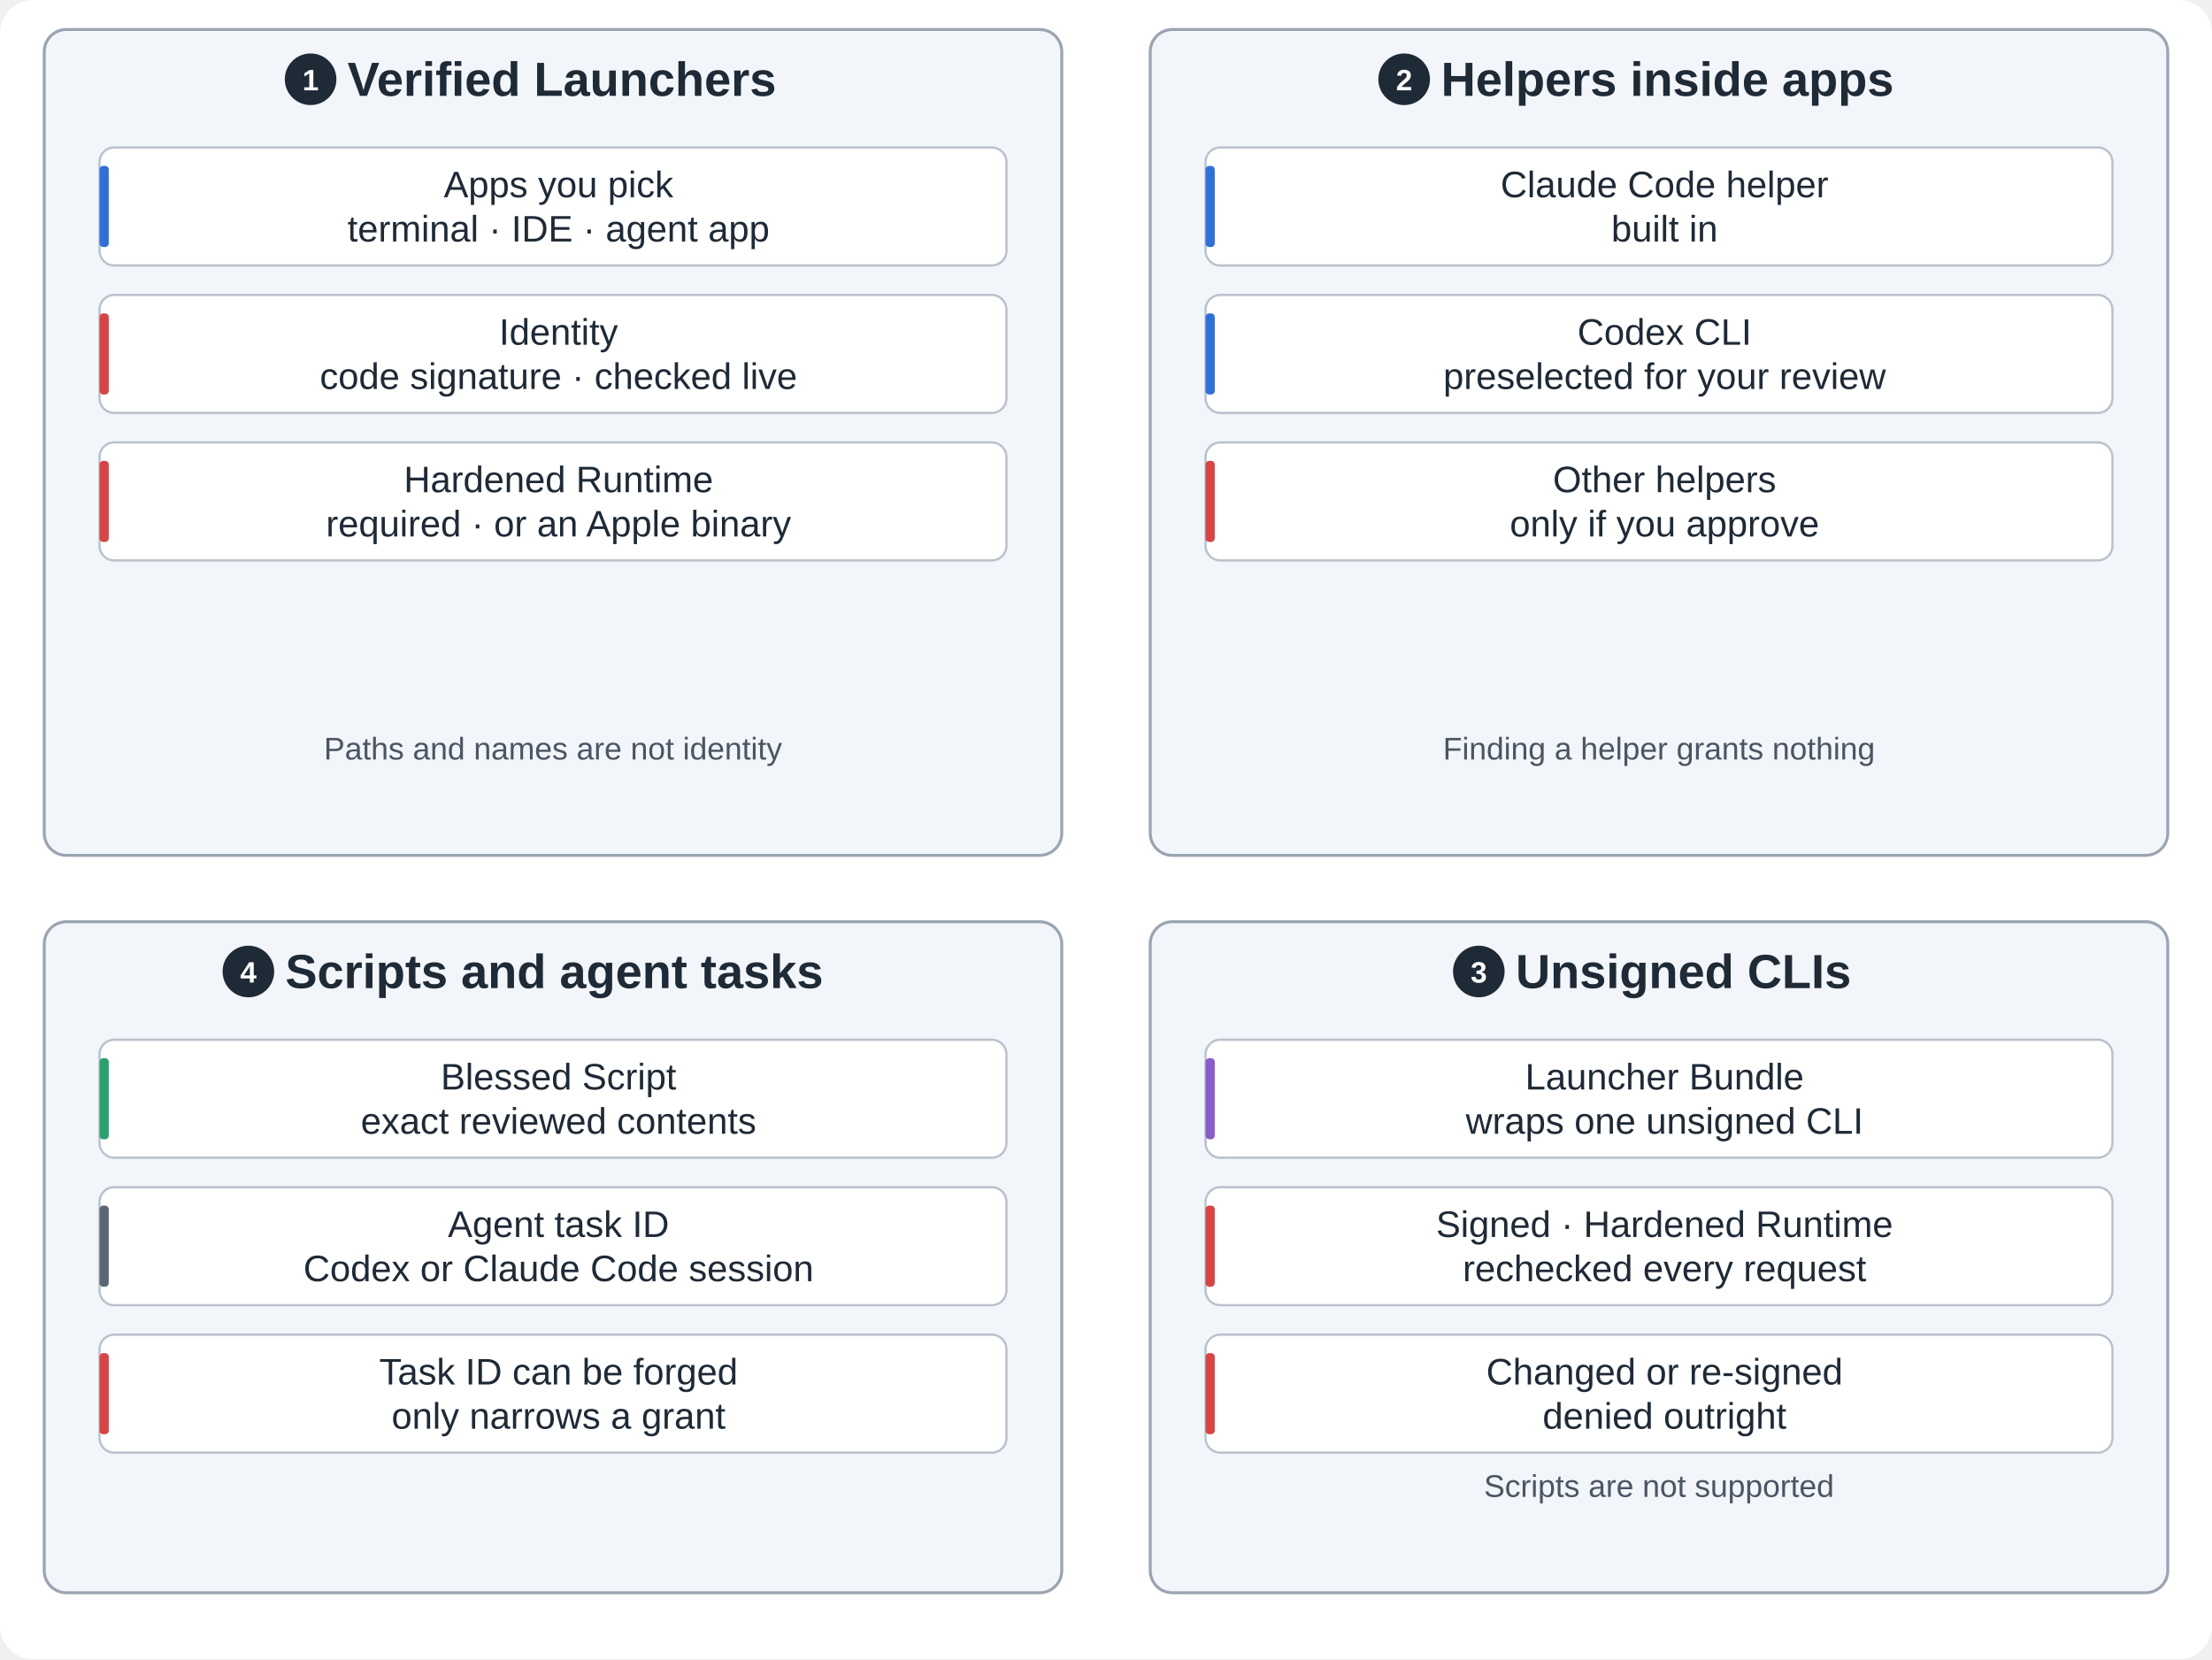
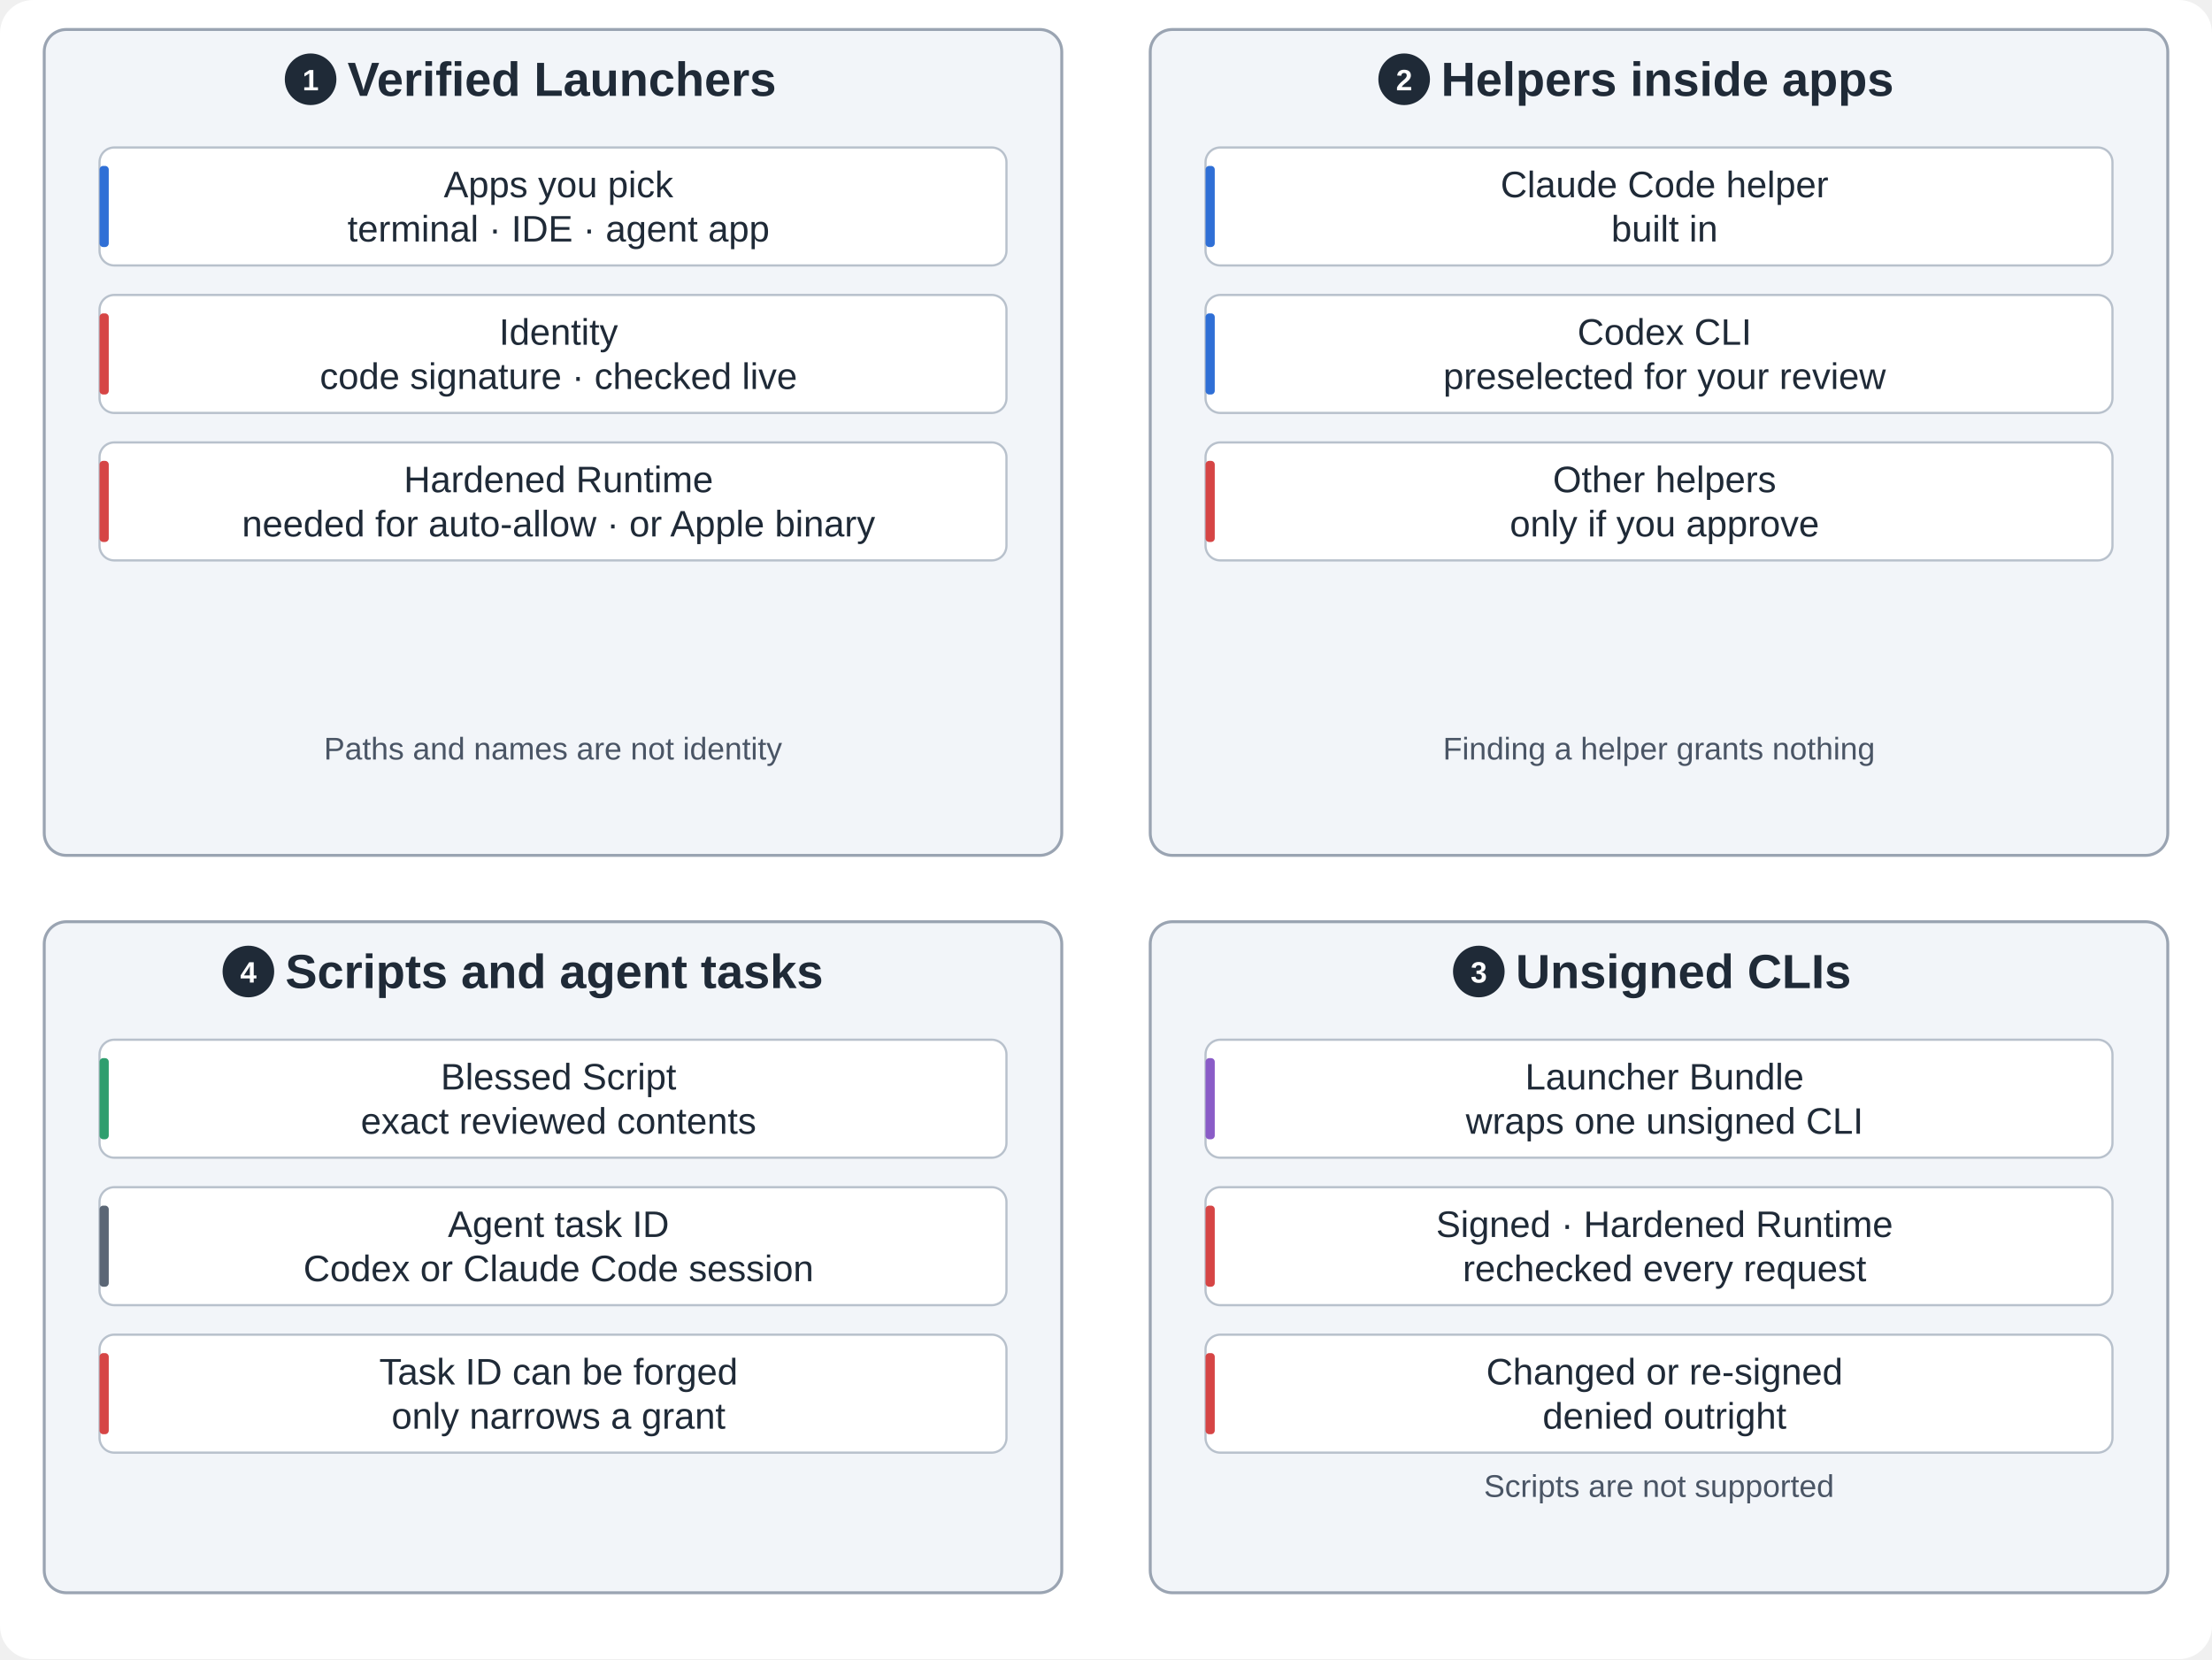
<svg xmlns="http://www.w3.org/2000/svg" viewBox="0 0 1200 900" width="1200" height="900" role="img" aria-labelledby="t d">
  <defs>
    <marker id="arr" viewBox="0 0 10 10" refX="9" refY="5" markerWidth="7" markerHeight="7" orient="auto">
      <path d="M0 0L10 5L0 10z" fill="#5b6675" />
    </marker>
    <marker id="ca" viewBox="0 0 10 10" refX="5" refY="5" markerWidth="6" markerHeight="6" orient="auto">
      <path d="M0 0L10 5L0 10z" fill="#5b6675" />
    </marker>
  </defs>
  <style>
text{font-family:-apple-system,"Helvetica Neue",Arial,"PingFang SC",sans-serif;fill:#1f2a37}
.gt{font-size:26px;font-weight:700}
.st{font-size:20px;font-weight:700}
.ag{font-size:20px}
.q{font-size:18px;fill:#3d4a5c}
.lb{font-size:17px;fill:#4a5565}
.al{font-size:16px;font-weight:600;fill:#3d4a5c;paint-order:stroke;stroke:#ffffff;stroke-width:6px;stroke-linejoin:round}
.grp{fill:#f2f5f9;stroke:#9aa4b2;stroke-width:1.6}
.sub{fill:#e8edf3;stroke:#b8c1cc;stroke-width:1.2}
.agent{fill:#ffffff;stroke:#b8c1cc;stroke-width:1.2}
.human{fill:#d6e6fb;stroke:#9cbbe6;stroke-width:1.2}
.front{fill:#dcf0e0;stroke:#9ccfa8;stroke-width:1.2}
.flow{stroke:#5b6675;stroke-width:2;fill:none;marker-end:url(#arr)}
.back{stroke-dasharray:7 5}
.cyc{stroke:#5b6675;stroke-width:2;fill:none;marker-end:url(#ca)}
.num{fill:#1f2a37}
.numt{font-size:16px;font-weight:700;fill:#ffffff}
</style>
  <rect width="1200" height="900" rx="18" fill="#ffffff" />
  <rect x="24" y="16" width="552" height="448" rx="12" class="grp" />
  <circle cx="168.5" cy="43" r="14" class="num" />
  <text x="168.5" y="49" class="numt" text-anchor="middle">1</text>
  <text x="188.5" y="52" class="gt" text-anchor="start">Verified Launchers</text>
  <rect x="54" y="80" width="492" height="64" rx="8" class="agent" />
  <rect x="54" y="90" width="5" height="44" rx="2" fill="#2f6fd6" />
  <text x="303.0" y="107.0" class="ag" text-anchor="middle">Apps you pick</text>
  <text x="303.0" y="131.0" class="ag" text-anchor="middle">terminal · IDE · agent app</text>
  <rect x="54" y="160" width="492" height="64" rx="8" class="agent" />
  <rect x="54" y="170" width="5" height="44" rx="2" fill="#d64545" />
  <text x="303.0" y="187.0" class="ag" text-anchor="middle">Identity</text>
  <text x="303.0" y="211.0" class="ag" text-anchor="middle">code signature · checked live</text>
  <rect x="54" y="240" width="492" height="64" rx="8" class="agent" />
  <rect x="54" y="250" width="5" height="44" rx="2" fill="#d64545" />
  <text x="303.0" y="267.0" class="ag" text-anchor="middle">Hardened Runtime</text>
-   <text x="303.0" y="291.0" class="ag" text-anchor="middle">required · or an Apple binary</text>
+   <text x="303.0" y="291.0" class="ag" text-anchor="middle">needed for auto-allow · or Apple binary</text>
  <text x="300.0" y="412" class="lb" text-anchor="middle">Paths and names are not identity</text>
  <rect x="624" y="16" width="552" height="448" rx="12" class="grp" />
  <circle cx="761.75" cy="43" r="14" class="num" />
  <text x="761.75" y="49" class="numt" text-anchor="middle">2</text>
  <text x="781.75" y="52" class="gt" text-anchor="start">Helpers inside apps</text>
  <rect x="654" y="80" width="492" height="64" rx="8" class="agent" />
  <rect x="654" y="90" width="5" height="44" rx="2" fill="#2f6fd6" />
  <text x="903.0" y="107.0" class="ag" text-anchor="middle">Claude Code helper</text>
  <text x="903.0" y="131.0" class="ag" text-anchor="middle">built in</text>
  <rect x="654" y="160" width="492" height="64" rx="8" class="agent" />
  <rect x="654" y="170" width="5" height="44" rx="2" fill="#2f6fd6" />
  <text x="903.0" y="187.0" class="ag" text-anchor="middle">Codex CLI</text>
  <text x="903.0" y="211.0" class="ag" text-anchor="middle">preselected for your review</text>
  <rect x="654" y="240" width="492" height="64" rx="8" class="agent" />
  <rect x="654" y="250" width="5" height="44" rx="2" fill="#d64545" />
  <text x="903.0" y="267.0" class="ag" text-anchor="middle">Other helpers</text>
  <text x="903.0" y="291.0" class="ag" text-anchor="middle">only if you approve</text>
  <text x="900.0" y="412" class="lb" text-anchor="middle">Finding a helper grants nothing</text>
  <rect x="624" y="500" width="552" height="364" rx="12" class="grp" />
  <circle cx="802.25" cy="527" r="14" class="num" />
  <text x="802.25" y="533" class="numt" text-anchor="middle">3</text>
  <text x="822.25" y="536" class="gt" text-anchor="start">Unsigned CLIs</text>
  <rect x="654" y="564" width="492" height="64" rx="8" class="agent" />
  <rect x="654" y="574" width="5" height="44" rx="2" fill="#8a5cc7" />
  <text x="903.0" y="591.0" class="ag" text-anchor="middle">Launcher Bundle</text>
  <text x="903.0" y="615.0" class="ag" text-anchor="middle">wraps one unsigned CLI</text>
  <rect x="654" y="644" width="492" height="64" rx="8" class="agent" />
  <rect x="654" y="654" width="5" height="44" rx="2" fill="#d64545" />
  <text x="903.0" y="671.0" class="ag" text-anchor="middle">Signed · Hardened Runtime</text>
  <text x="903.0" y="695.0" class="ag" text-anchor="middle">rechecked every request</text>
  <rect x="654" y="724" width="492" height="64" rx="8" class="agent" />
  <rect x="654" y="734" width="5" height="44" rx="2" fill="#d64545" />
  <text x="903.0" y="751.0" class="ag" text-anchor="middle">Changed or re-signed</text>
  <text x="903.0" y="775.0" class="ag" text-anchor="middle">denied outright</text>
  <text x="900.0" y="812" class="lb" text-anchor="middle">Scripts are not supported</text>
  <rect x="24" y="500" width="552" height="364" rx="12" class="grp" />
  <circle cx="134.75" cy="527" r="14" class="num" />
  <text x="134.75" y="533" class="numt" text-anchor="middle">4</text>
  <text x="154.75" y="536" class="gt" text-anchor="start">Scripts and agent tasks</text>
  <rect x="54" y="564" width="492" height="64" rx="8" class="agent" />
  <rect x="54" y="574" width="5" height="44" rx="2" fill="#2f9e6e" />
  <text x="303.0" y="591.0" class="ag" text-anchor="middle">Blessed Script</text>
  <text x="303.0" y="615.0" class="ag" text-anchor="middle">exact reviewed contents</text>
  <rect x="54" y="644" width="492" height="64" rx="8" class="agent" />
  <rect x="54" y="654" width="5" height="44" rx="2" fill="#5b6675" />
  <text x="303.0" y="671.0" class="ag" text-anchor="middle">Agent task ID</text>
  <text x="303.0" y="695.0" class="ag" text-anchor="middle">Codex or Claude Code session</text>
  <rect x="54" y="724" width="492" height="64" rx="8" class="agent" />
  <rect x="54" y="734" width="5" height="44" rx="2" fill="#d64545" />
  <text x="303.0" y="751.0" class="ag" text-anchor="middle">Task ID can be forged</text>
  <text x="303.0" y="775.0" class="ag" text-anchor="middle">only narrows a grant</text>
</svg>
